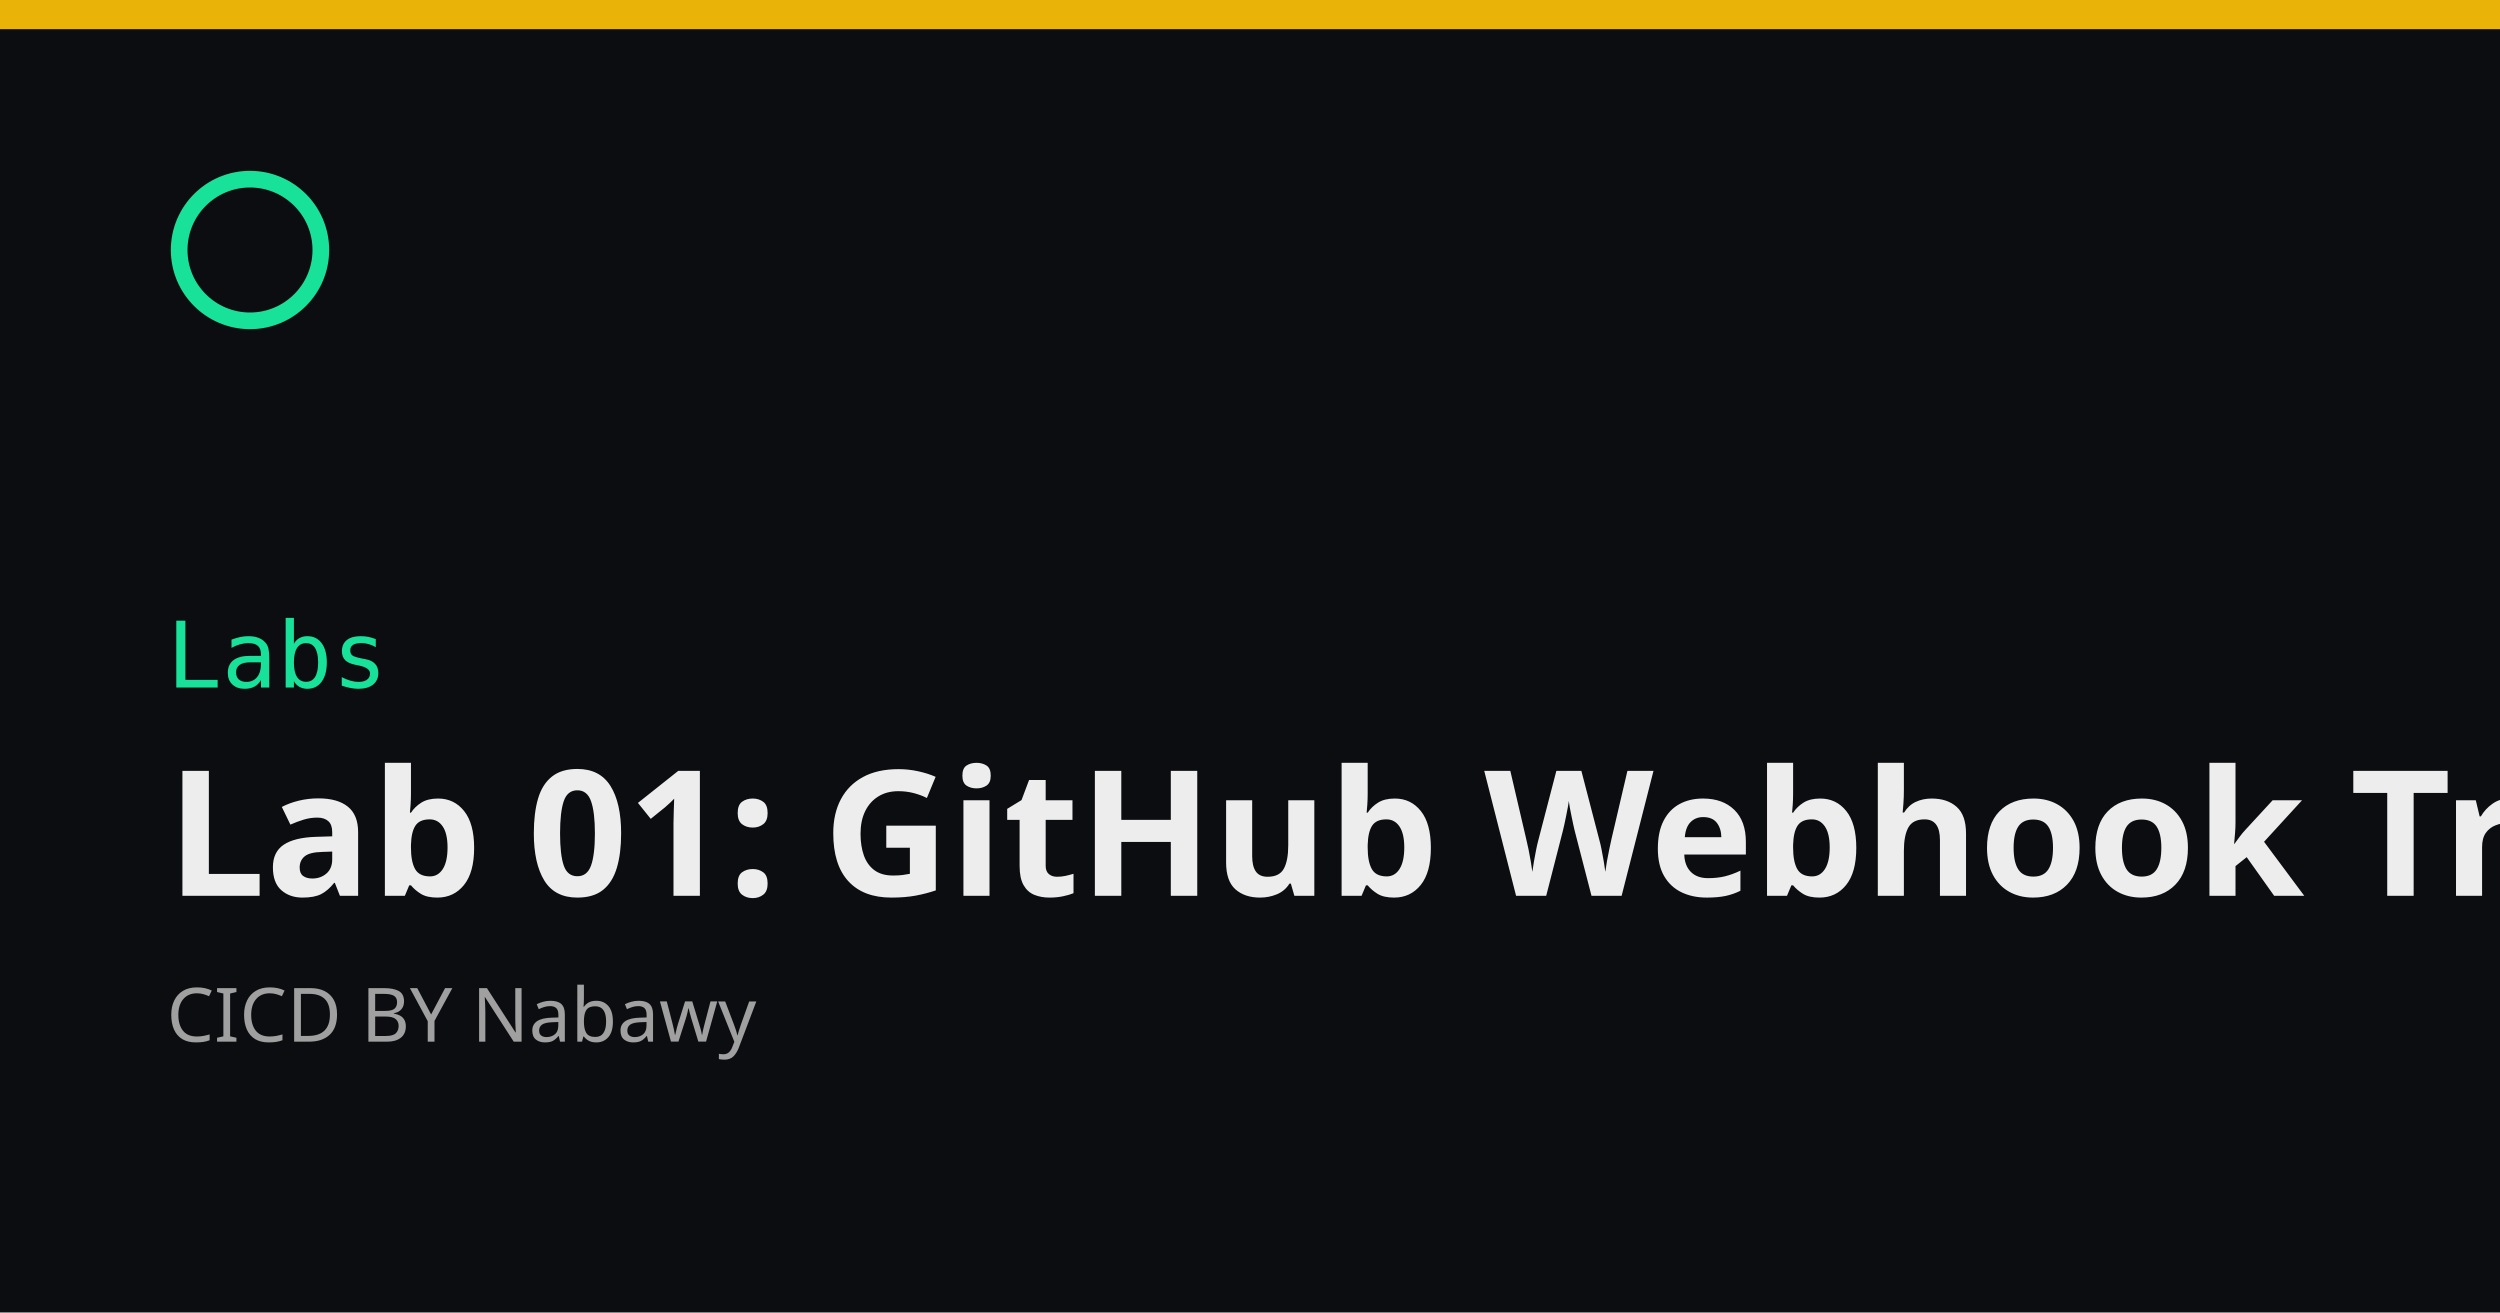
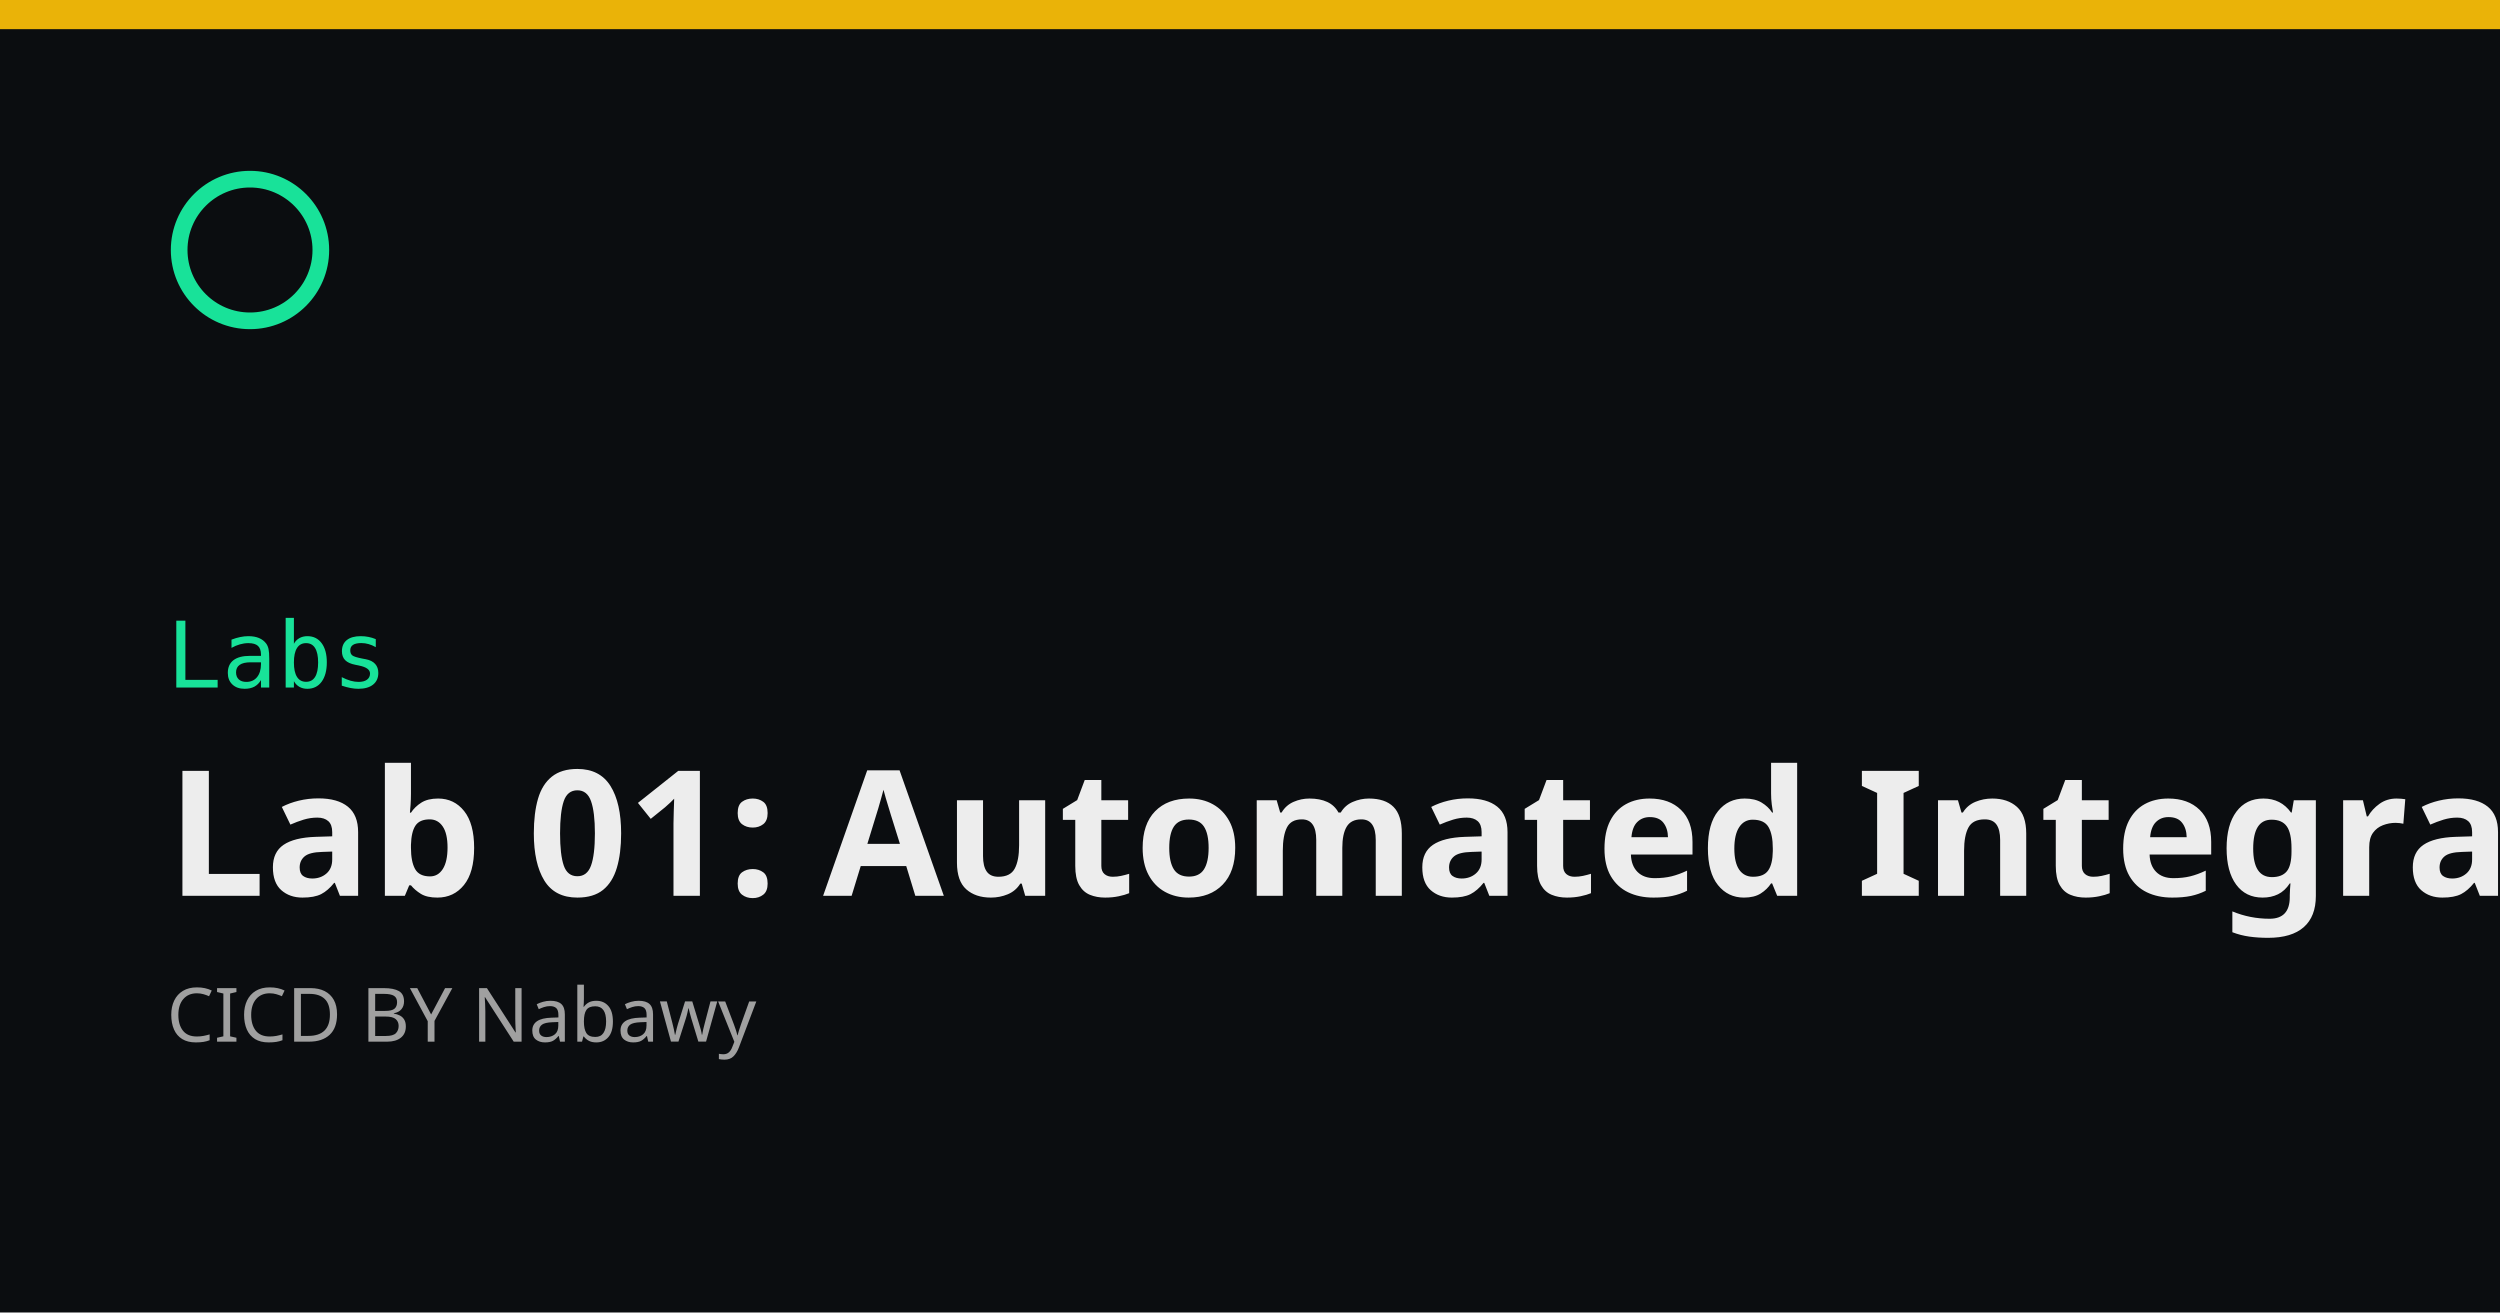
<svg xmlns="http://www.w3.org/2000/svg" width="1200" height="630">
  <rect width="1200" height="630" fill="#0B0D10" />
  <rect width="1200" height="14" fill="#EAB308" />
  <circle cx="120" cy="120" r="34" fill="none" stroke="#18E299" stroke-width="8" />
  <text x="80" y="330" font-family="monospace" font-size="44" fill="#18E299">Labs</text>
-   <text x="80" y="430" font-family="sans-serif" font-weight="bold" font-size="84" fill="#ededed">Lab 01: GitHub Webhook Trigg</text>
+   <text x="80" y="430" font-family="sans-serif" font-weight="bold" font-size="84" fill="#ededed">Lab 01: Automated Integratio</text>
  <text x="80" y="500" font-family="sans-serif" font-size="36" fill="#a0a0a0">CICD BY Nabawy</text>
</svg>
